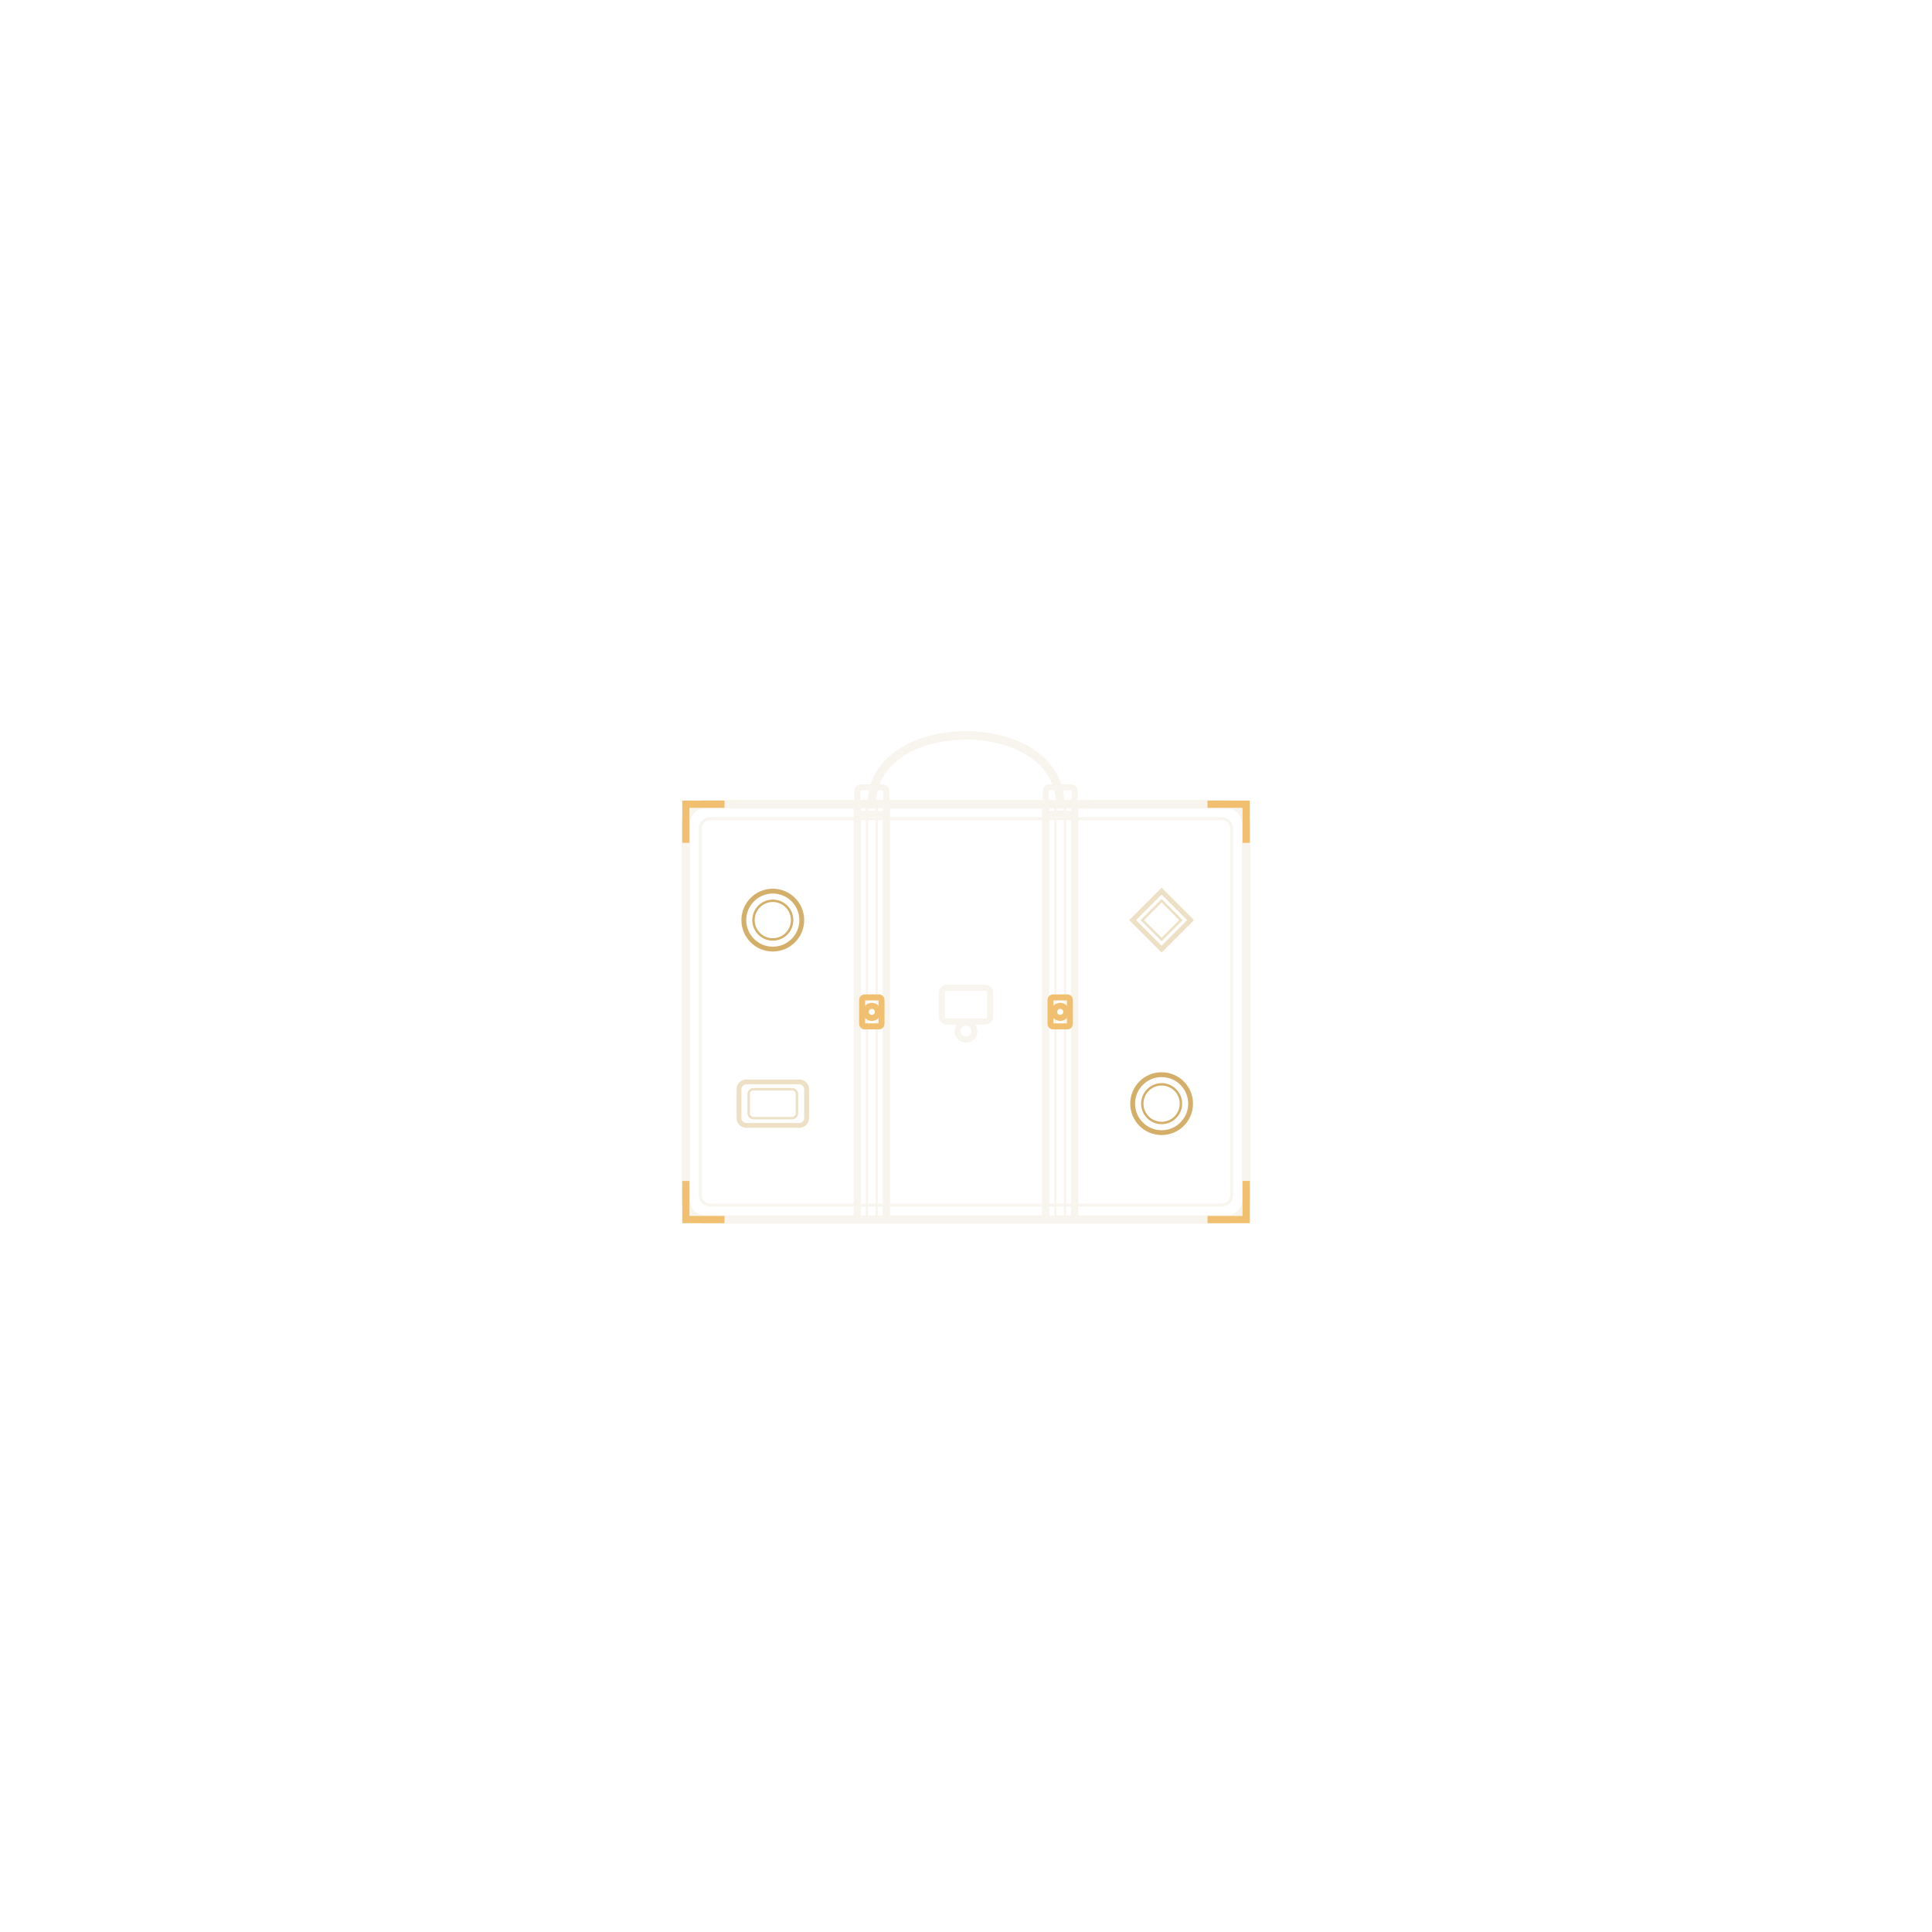
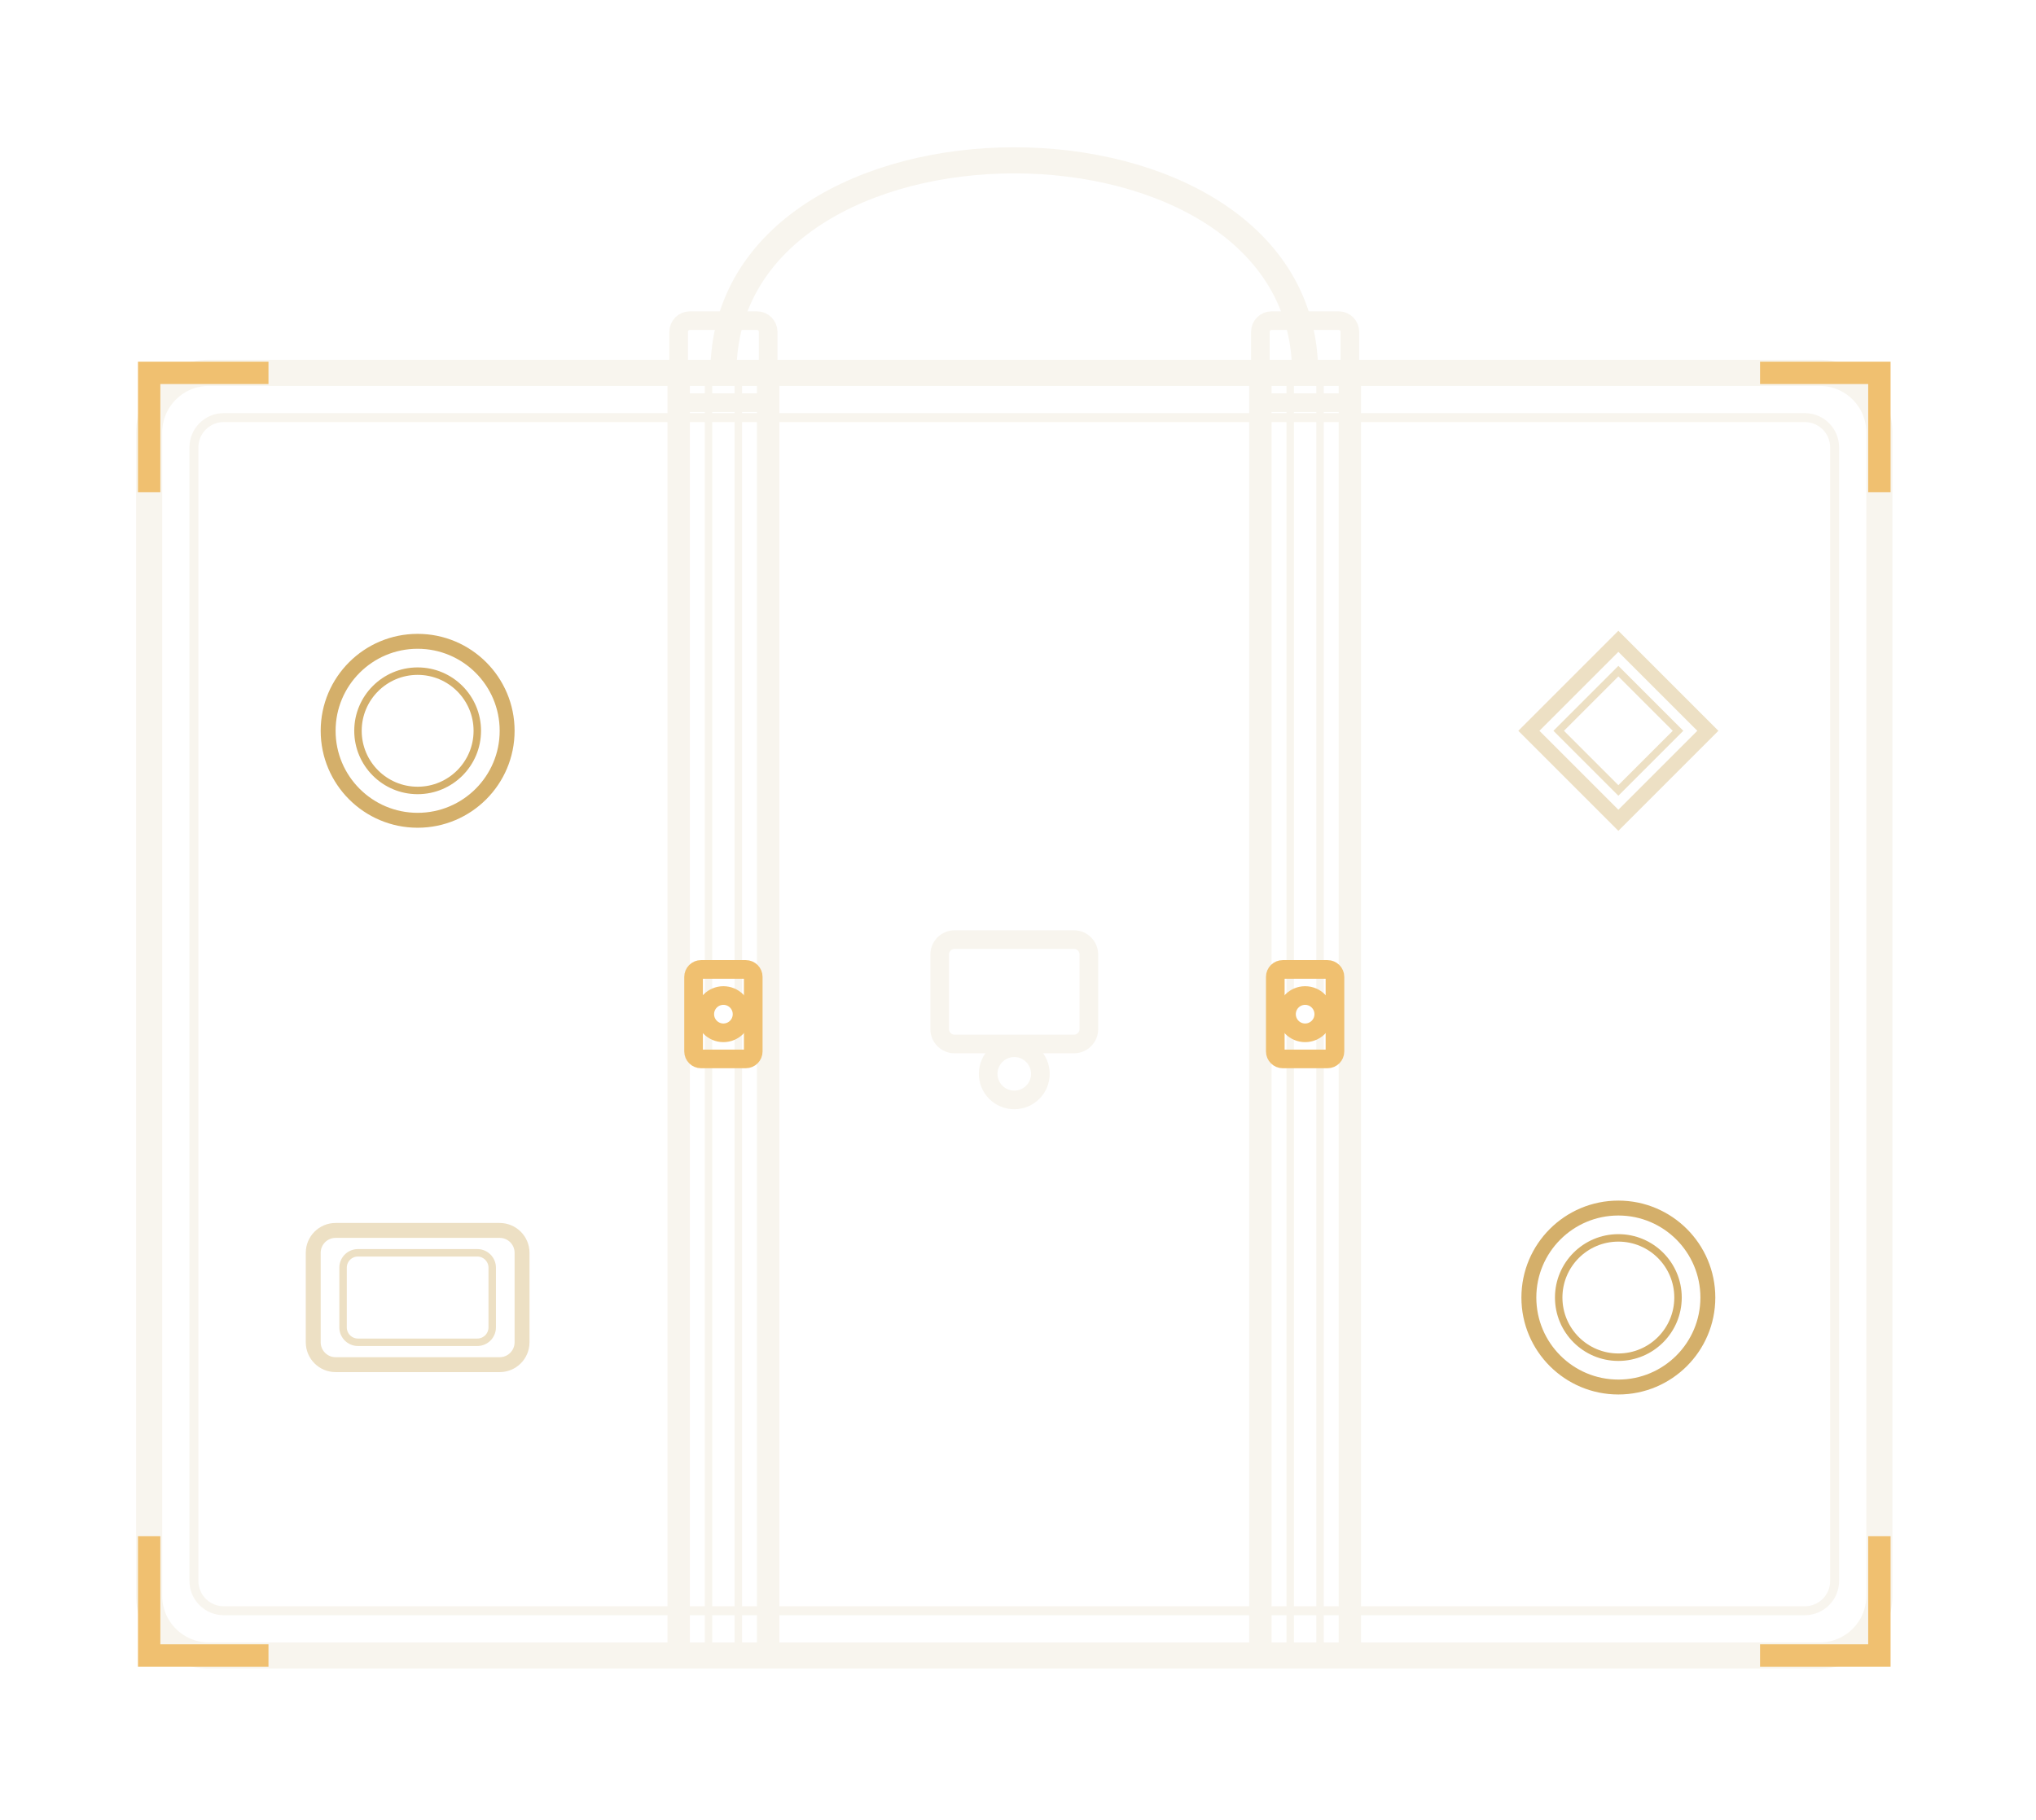
- <svg xmlns="http://www.w3.org/2000/svg" width="800" height="800" viewBox="0 0 800 800">
+ <svg xmlns="http://www.w3.org/2000/svg" width="273" height="244" viewBox="264 283 273 244">
  <rect x="284" y="333" width="232" height="172" rx="8" ry="8" fill="none" stroke="#F8F5EE" stroke-width="3.5" />
  <rect x="290" y="339" width="220" height="160" rx="4" ry="4" fill="none" stroke="#F8F5EE" stroke-width="1.2" />
  <rect x="355" y="333" width="12" height="172" fill="none" stroke="#F8F5EE" stroke-width="3" />
  <line x1="359" y1="333" x2="359" y2="505" stroke="#F8F5EE" stroke-width="1" />
  <line x1="363" y1="333" x2="363" y2="505" stroke="#F8F5EE" stroke-width="1" />
  <rect x="357" y="413" width="8" height="12" rx="1" ry="1" fill="none" stroke="#F0C070" stroke-width="2.5" />
  <circle cx="361" cy="419" r="2.5" fill="none" stroke="#F0C070" stroke-width="2.5" />
  <rect x="433" y="333" width="12" height="172" fill="none" stroke="#F8F5EE" stroke-width="3" />
  <line x1="437" y1="333" x2="437" y2="505" stroke="#F8F5EE" stroke-width="1" />
  <line x1="441" y1="333" x2="441" y2="505" stroke="#F8F5EE" stroke-width="1" />
  <rect x="435" y="413" width="8" height="12" rx="1" ry="1" fill="none" stroke="#F0C070" stroke-width="2.5" />
  <circle cx="439" cy="419" r="2.5" fill="none" stroke="#F0C070" stroke-width="2.5" />
  <rect x="355" y="326" width="12" height="11" rx="1.5" ry="1.5" fill="none" stroke="#F8F5EE" stroke-width="2.5" />
  <rect x="433" y="326" width="12" height="11" rx="1.5" ry="1.5" fill="none" stroke="#F8F5EE" stroke-width="2.5" />
  <path d="M 361,333 C 361,295 439,295 439,333" fill="none" stroke="#F8F5EE" stroke-width="3.5" />
  <path d="M 284,349 L 284,333 L 300,333" fill="none" stroke="#F0C070" stroke-width="3" />
  <path d="M 500,333 L 516,333 L 516,349" fill="none" stroke="#F0C070" stroke-width="3" />
  <path d="M 284,489 L 284,505 L 300,505" fill="none" stroke="#F0C070" stroke-width="3" />
  <path d="M 500,505 L 516,505 L 516,489" fill="none" stroke="#F0C070" stroke-width="3" />
  <rect x="390" y="409" width="20" height="14" rx="2" ry="2" fill="none" stroke="#F8F5EE" stroke-width="2.5" />
  <circle cx="400" cy="427" r="3.5" fill="none" stroke="#F8F5EE" stroke-width="2.5" />
  <circle cx="320" cy="381" r="12" fill="none" stroke="#D4AF6A" stroke-width="2" />
  <circle cx="320" cy="381" r="8" fill="none" stroke="#D4AF6A" stroke-width="1" />
  <path d="M 481,369 L 493,381 L 481,393 L 469,381 Z" fill="none" stroke="#EDE0C4" stroke-width="2" />
  <path d="M 481,373 L 489,381 L 481,389 L 473,381 Z" fill="none" stroke="#EDE0C4" stroke-width="1" />
  <rect x="306" y="448" width="28" height="18" rx="3" ry="3" fill="none" stroke="#EDE0C4" stroke-width="2" />
  <rect x="310" y="451" width="20" height="12" rx="2" ry="2" fill="none" stroke="#EDE0C4" stroke-width="1" />
  <circle cx="481" cy="457" r="12" fill="none" stroke="#D4AF6A" stroke-width="2" />
  <circle cx="481" cy="457" r="8" fill="none" stroke="#D4AF6A" stroke-width="1" />
</svg>
